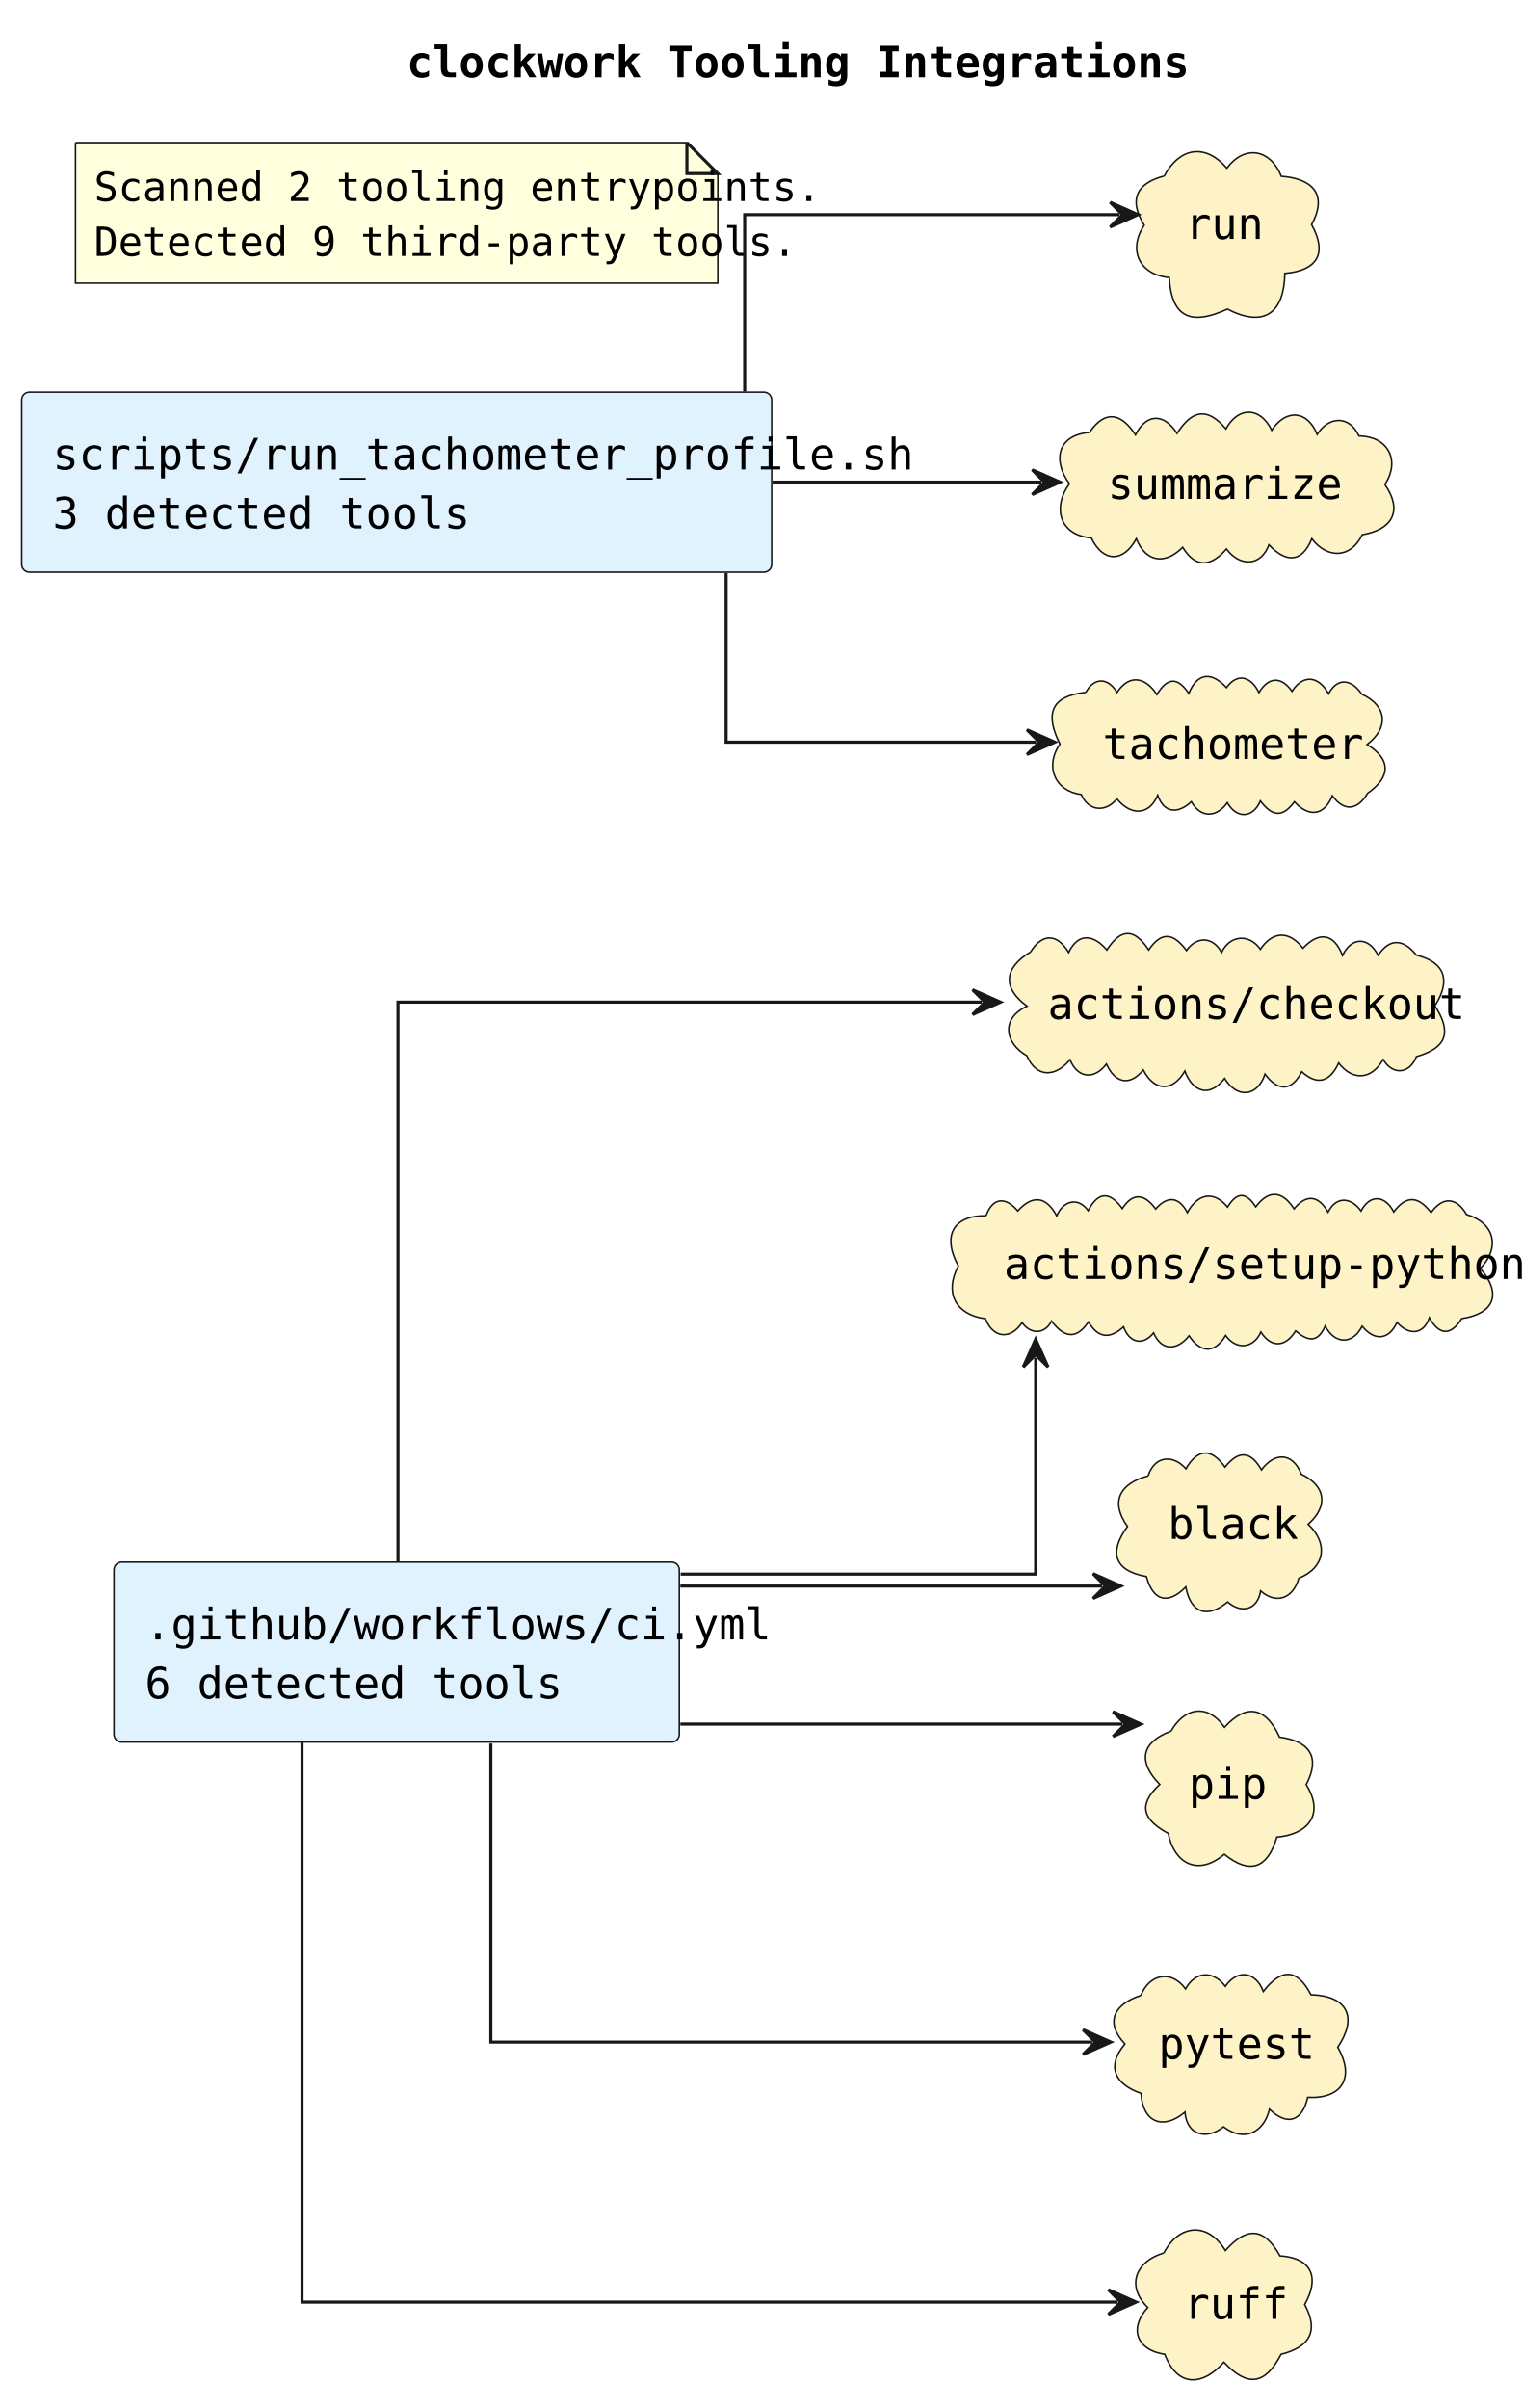
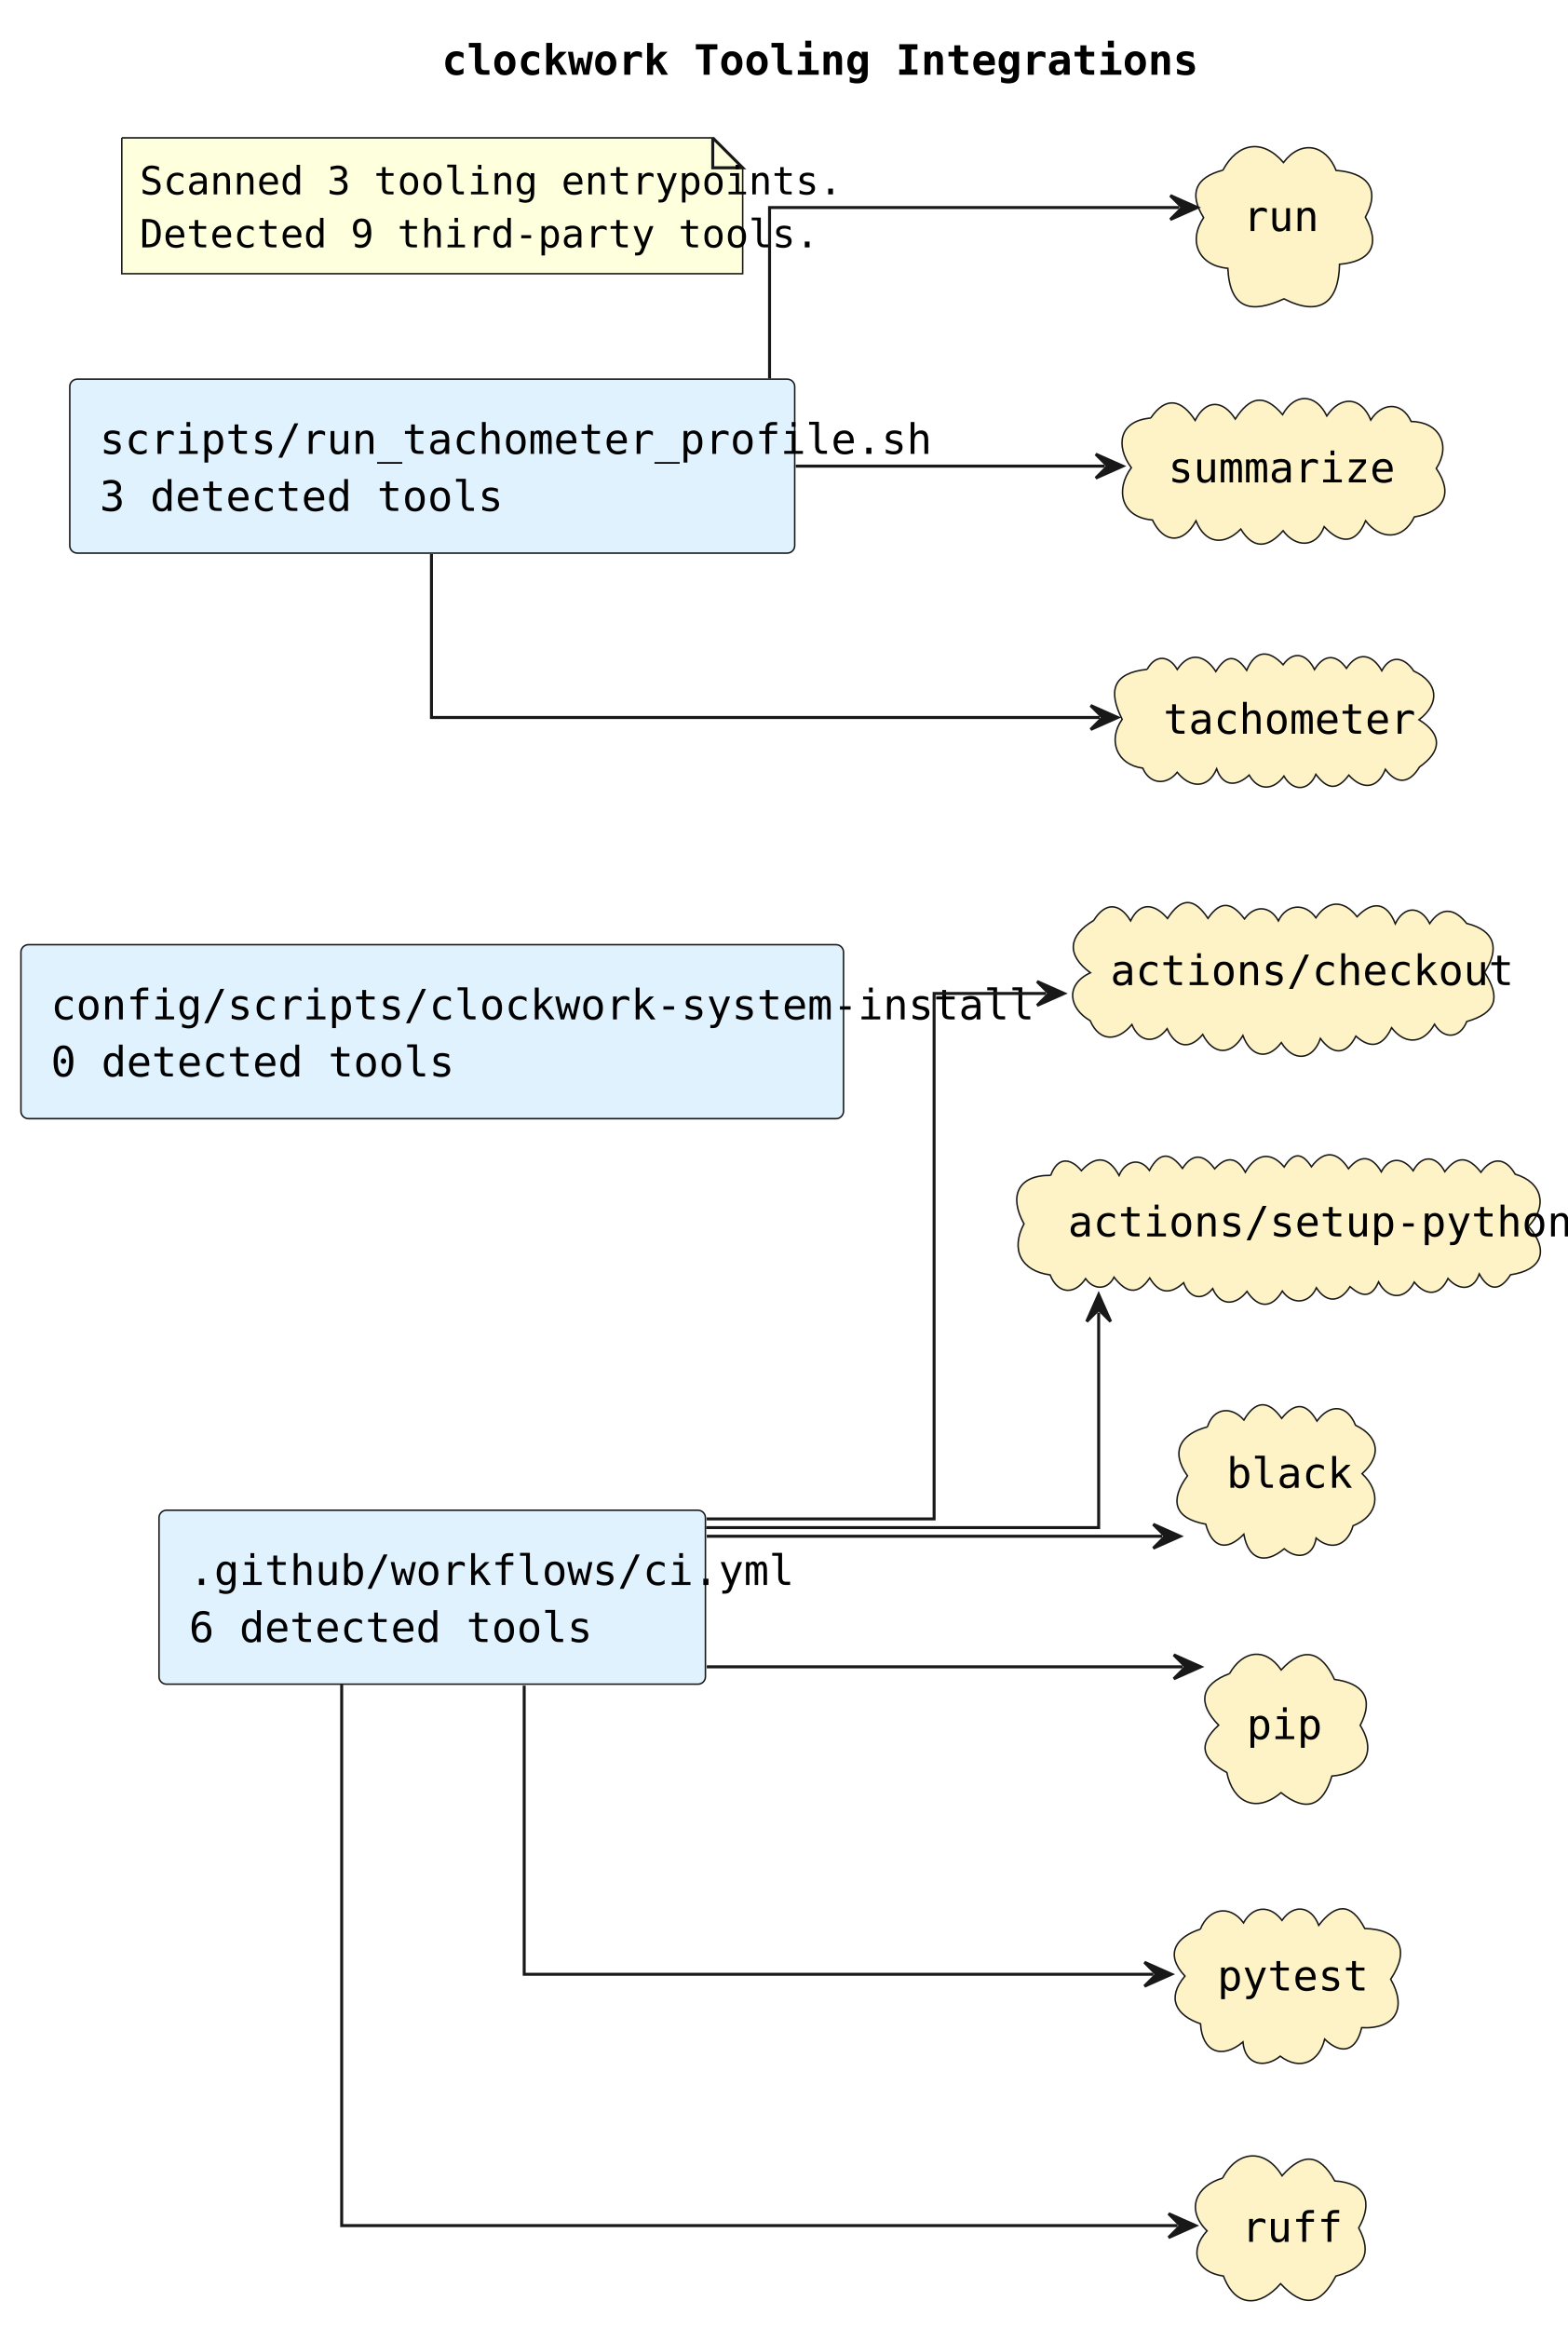
- <svg xmlns="http://www.w3.org/2000/svg" contentStyleType="text/css" data-diagram-type="DESCRIPTION" height="778px" preserveAspectRatio="none" style="width:492px;height:778px;background:#FFFFFF;" version="1.1" viewBox="0 0 492 778" width="492px" zoomAndPan="magnify">
+ <svg xmlns="http://www.w3.org/2000/svg" contentStyleType="text/css" data-diagram-type="DESCRIPTION" height="778px" preserveAspectRatio="none" style="width:524px;height:778px;background:#FFFFFF;" version="1.1" viewBox="0 0 524 778" width="524px" zoomAndPan="magnify">
  <defs />
  <g>
    <g class="title" data-source-line="1">
-       <text fill="#000000" font-family="Monospace" font-size="14" font-weight="bold" lengthAdjust="spacing" textLength="215.557" x="131.346" y="24.966">clockwork Tooling Integrations</text>
+       <text fill="#000000" font-family="Monospace" font-size="14" font-weight="bold" lengthAdjust="spacing" textLength="215.557" x="147.666" y="24.966">clockwork Tooling Integrations</text>
    </g>
    <g class="entity" data-qualified-name="source_github_workflows_ci_yml" data-source-line="7" id="ent0002">
-       <rect fill="#E0F2FE" height="58.136" rx="2.5" ry="2.5" style="stroke:#181818;stroke-width:0.5;" width="182.623" x="36.83" y="504.708" />
-       <text fill="#000000" font-family="Monospace" font-size="14" lengthAdjust="spacing" textLength="162.623" x="46.83" y="529.674">.github/workflows/ci.yml</text>
-       <text fill="#000000" font-family="Monospace" font-size="14" lengthAdjust="spacing" textLength="105.336" x="46.83" y="548.742">6 detected tools</text>
+       <rect fill="#E0F2FE" height="58.136" rx="2.5" ry="2.5" style="stroke:#181818;stroke-width:0.5;" width="182.623" x="53.15" y="504.708" />
+       <text fill="#000000" font-family="Monospace" font-size="14" lengthAdjust="spacing" textLength="162.623" x="63.15" y="529.674">.github/workflows/ci.yml</text>
+       <text fill="#000000" font-family="Monospace" font-size="14" lengthAdjust="spacing" textLength="105.336" x="63.15" y="548.742">6 detected tools</text>
    </g>
-     <g class="entity" data-qualified-name="source_scripts_run_tachometer_profile_sh" data-source-line="8" id="ent0003">
-       <rect fill="#E0F2FE" height="58.136" rx="2.5" ry="2.5" style="stroke:#181818;stroke-width:0.5;" width="242.291" x="7" y="126.708" />
-       <text fill="#000000" font-family="Monospace" font-size="14" lengthAdjust="spacing" textLength="222.291" x="17" y="151.674">scripts/run_tachometer_profile.sh</text>
-       <text fill="#000000" font-family="Monospace" font-size="14" lengthAdjust="spacing" textLength="105.336" x="17" y="170.742">3 detected tools</text>
+     <g class="entity" data-qualified-name="source_config_scripts_clockwork_system_install" data-source-line="8" id="ent0003">
+       <rect fill="#E0F2FE" height="58.136" rx="2.5" ry="2.5" style="stroke:#181818;stroke-width:0.5;" width="274.925" x="7" y="315.708" />
+       <text fill="#000000" font-family="Monospace" font-size="14" lengthAdjust="spacing" textLength="254.925" x="17" y="340.674">config/scripts/clockwork-system-install</text>
+       <text fill="#000000" font-family="Monospace" font-size="14" lengthAdjust="spacing" textLength="105.336" x="17" y="359.742">0 detected tools</text>
    </g>
-     <g class="entity" data-qualified-name="tool_actions_checkout" data-source-line="9" id="ent0004">
-       <path d="M332.902,307.604 C336.754,301.445 341.497,301.585 345.226,307.726 C348.532,300.963 353.533,302.212 357.572,306.939 C362.192,299.791 366.453,299.916 371.094,306.919 C375.369,300.636 379.201,301.624 383.297,307.104 C386.629,302.419 391.842,302.572 394.623,307.738 C397.321,302.08 403.587,301.589 407.164,306.716 C411.244,300.679 416.542,300.738 420.915,306.37 C426.09,300.935 430.851,301.435 433.702,308.709 C436.673,302.584 442.153,302.669 445.192,308.644 C449.16,302.811 453.544,303.568 457.554,308.597 C467.236,311.007 468.546,317.167 463.548,324.955 C468.993,333.412 467.528,338.515 457.585,341.389 C455.337,347.06 449.977,347.531 446.801,342.307 C443.214,348.817 437.052,349.407 432.461,343.464 C429.728,349.366 425.757,350.981 420.527,346.271 C417.246,352.775 412.75,352.599 408.67,347.057 C406.142,354.497 399.624,354.963 395.616,348.441 C390.713,354.839 385.254,352.763 382.767,346.07 C378.831,352.848 372.909,352.692 369.338,345.713 C364.803,351.231 360.115,349.753 357.442,343.786 C353.564,348.903 348.205,348.525 345.661,342.39 C341.2,347.853 334.979,348.589 331.717,341.099 C324.619,337.047 323.218,329.064 331.799,325.093 C323.556,319.065 324.503,312.582 332.902,307.604" fill="#FEF3C7" style="stroke:#181818;stroke-width:0.5;" />
-       <text fill="#000000" font-family="Monospace" font-size="14" lengthAdjust="spacing" textLength="111.916" x="338.47" y="329.204">actions/checkout</text>
+     <g class="entity" data-qualified-name="source_scripts_run_tachometer_profile_sh" data-source-line="9" id="ent0004">
+       <rect fill="#E0F2FE" height="58.136" rx="2.5" ry="2.5" style="stroke:#181818;stroke-width:0.5;" width="242.291" x="23.32" y="126.708" />
+       <text fill="#000000" font-family="Monospace" font-size="14" lengthAdjust="spacing" textLength="222.291" x="33.32" y="151.674">scripts/run_tachometer_profile.sh</text>
+       <text fill="#000000" font-family="Monospace" font-size="14" lengthAdjust="spacing" textLength="105.336" x="33.32" y="170.742">3 detected tools</text>
    </g>
-     <g class="entity" data-qualified-name="tool_actions_setup_python" data-source-line="10" id="ent0005">
-       <path d="M318.539,392.789 C320.752,386.734 324.965,386.672 328.784,391.24 C333.648,385.91 337.987,386.559 341.38,392.836 C343.276,388.246 348.074,386.392 351.53,391.14 C354.889,384.847 358.497,384.954 362.565,390.478 C366.145,384.991 369.883,385.889 373.333,390.615 C377.171,386.274 380.81,386.602 383.586,391.762 C386.761,385.957 391.818,384.305 396.56,389.994 C399.606,385.023 402.544,385.081 405.665,389.924 C409.998,384.181 414.326,384.822 418.055,390.575 C422.098,385.637 425.967,386.301 429.029,391.624 C431.797,386.251 436.56,386.928 439.67,391.25 C442.72,385.606 447.522,386.321 450.252,391.561 C454.477,385.919 458.277,386.602 462.314,391.771 C466.105,386.501 470.557,386.814 473.758,392.394 C482.903,395.096 484.734,403.119 478.214,409.825 C485.249,417.921 482.802,424.459 472.211,426.023 C468.729,431.613 464.951,431.541 461.767,425.75 C459.722,431.625 454.783,431.249 451.316,427.255 C448.569,433.118 443.941,433.269 440.044,428.472 C436.923,434.588 431.173,434.323 428.104,428.42 C425.68,433.986 422.452,433.365 418.553,429.997 C415.399,435.13 410.839,435.766 407.327,430.379 C404.952,435.761 399.292,436.235 395.943,431.472 C392.362,437.496 387.818,437.169 384.131,431.58 C380.556,436.159 375.363,436.848 372.667,430.646 C369.017,435.13 364.712,433.619 362.965,428.686 C358.513,432.716 354.782,432.38 351.628,427.105 C347.492,433.214 343.578,431.91 339.698,426.831 C337.471,431.257 332.842,431.123 330.189,427.323 C326.415,432.999 320.835,432.385 318.336,426.063 C308.599,424.777 305.029,417.61 309.601,408.999 C304.639,400.083 307.167,392.698 318.539,392.789" fill="#FEF3C7" style="stroke:#181818;stroke-width:0.5;" />
-       <text fill="#000000" font-family="Monospace" font-size="14" lengthAdjust="spacing" textLength="140.28" x="324.29" y="413.204">actions/setup-python</text>
+     <g class="entity" data-qualified-name="tool_actions_checkout" data-source-line="10" id="ent0005">
+       <path d="M365.542,307.604 C369.394,301.445 374.137,301.585 377.866,307.726 C381.172,300.963 386.173,302.212 390.212,306.939 C394.832,299.791 399.093,299.916 403.734,306.919 C408.009,300.636 411.841,301.624 415.937,307.104 C419.269,302.419 424.482,302.572 427.263,307.738 C429.961,302.08 436.227,301.589 439.805,306.716 C443.884,300.679 449.182,300.738 453.555,306.37 C458.73,300.935 463.491,301.435 466.342,308.709 C469.313,302.584 474.793,302.669 477.832,308.644 C481.8,302.811 486.184,303.568 490.194,308.597 C499.876,311.007 501.186,317.167 496.188,324.955 C501.633,333.412 500.168,338.515 490.225,341.389 C487.977,347.06 482.617,347.531 479.441,342.307 C475.854,348.817 469.692,349.407 465.101,343.464 C462.368,349.366 458.397,350.981 453.167,346.271 C449.886,352.775 445.39,352.599 441.31,347.057 C438.782,354.497 432.264,354.963 428.256,348.441 C423.353,354.839 417.894,352.763 415.406,346.07 C411.471,352.848 405.549,352.692 401.978,345.713 C397.443,351.231 392.755,349.753 390.082,343.786 C386.204,348.903 380.845,348.525 378.301,342.39 C373.841,347.853 367.619,348.589 364.357,341.099 C357.259,337.047 355.858,329.064 364.439,325.093 C356.196,319.065 357.144,312.582 365.542,307.604" fill="#FEF3C7" style="stroke:#181818;stroke-width:0.5;" />
+       <text fill="#000000" font-family="Monospace" font-size="14" lengthAdjust="spacing" textLength="111.916" x="371.11" y="329.204">actions/checkout</text>
    </g>
-     <g class="entity" data-qualified-name="tool_black" data-source-line="11" id="ent0006">
-       <path d="M370.911,476.853 C372.933,470.359 378.978,469.839 383.107,474.561 C386.978,467.936 391.305,467.791 395.732,474.014 C400.142,468.519 403.992,468.736 407.516,474.909 C411.761,469.15 417.554,469.194 420.409,476.302 C428.402,480.163 429.123,486.665 422.6,492.491 C429.112,498.608 428.231,506.419 419.582,509.909 C417.855,516.146 412.596,518.65 407.245,514.025 C406.249,520.283 400.937,521.389 396.584,517.581 C390.039,523.067 384.623,521.19 383.071,512.74 C377.276,518.641 372.473,517.253 370.344,509.358 C359.724,507.483 358.238,501.366 364.235,493.206 C358.318,484.88 362.111,479.171 370.911,476.853" fill="#FEF3C7" style="stroke:#181818;stroke-width:0.5;" />
-       <text fill="#000000" font-family="Monospace" font-size="14" lengthAdjust="spacing" textLength="34.272" x="377.29" y="497.204">black</text>
+     <g class="entity" data-qualified-name="tool_actions_setup_python" data-source-line="11" id="ent0006">
+       <path d="M351.179,392.789 C353.392,386.734 357.605,386.672 361.424,391.24 C366.288,385.91 370.627,386.559 374.02,392.836 C375.916,388.246 380.714,386.392 384.17,391.14 C387.529,384.847 391.137,384.954 395.205,390.478 C398.785,384.991 402.523,385.889 405.973,390.615 C409.811,386.274 413.45,386.602 416.226,391.762 C419.401,385.957 424.458,384.305 429.2,389.994 C432.246,385.023 435.184,385.081 438.305,389.924 C442.638,384.181 446.966,384.822 450.695,390.575 C454.738,385.637 458.607,386.301 461.669,391.624 C464.437,386.251 469.2,386.928 472.31,391.25 C475.36,385.606 480.162,386.321 482.892,391.561 C487.117,385.919 490.917,386.602 494.954,391.771 C498.745,386.501 503.197,386.814 506.398,392.394 C515.543,395.096 517.374,403.119 510.854,409.825 C517.889,417.921 515.442,424.459 504.851,426.023 C501.369,431.613 497.591,431.541 494.407,425.75 C492.362,431.625 487.423,431.249 483.956,427.255 C481.209,433.118 476.581,433.269 472.684,428.472 C469.563,434.588 463.813,434.323 460.744,428.42 C458.32,433.986 455.092,433.365 451.193,429.997 C448.039,435.13 443.478,435.766 439.967,430.379 C437.592,435.761 431.932,436.235 428.583,431.472 C425.002,437.496 420.458,437.169 416.771,431.58 C413.196,436.159 408.003,436.848 405.307,430.646 C401.657,435.13 397.352,433.619 395.605,428.686 C391.153,432.716 387.422,432.38 384.268,427.105 C380.132,433.214 376.218,431.91 372.338,426.831 C370.111,431.257 365.482,431.123 362.829,427.323 C359.055,432.999 353.475,432.385 350.976,426.063 C341.239,424.777 337.669,417.61 342.241,408.999 C337.279,400.083 339.807,392.698 351.179,392.789" fill="#FEF3C7" style="stroke:#181818;stroke-width:0.5;" />
+       <text fill="#000000" font-family="Monospace" font-size="14" lengthAdjust="spacing" textLength="140.28" x="356.93" y="413.204">actions/setup-python</text>
    </g>
-     <g class="entity" data-qualified-name="tool_pip" data-source-line="12" id="ent0007">
-       <path d="M378.301,559.307 C382.646,551.679 390.111,550.216 395.565,558.069 C402.973,549.955 409.082,551.902 413.37,561.249 C422.742,562.501 426.802,567.394 421.967,576.601 C428.058,586.328 422.384,592.752 412.496,593.55 C409.586,603.525 403.895,605.893 395.513,599.087 C387.197,606.2 379.383,602.297 377.395,592.362 C369.582,588.083 367.15,583.461 374.659,576.534 C367.591,569.316 368.476,562.953 378.301,559.307" fill="#FEF3C7" style="stroke:#181818;stroke-width:0.5;" />
-       <text fill="#000000" font-family="Monospace" font-size="14" lengthAdjust="spacing" textLength="20.832" x="384.01" y="581.204">pip</text>
+     <g class="entity" data-qualified-name="tool_black" data-source-line="12" id="ent0007">
+       <path d="M403.551,476.853 C405.573,470.359 411.618,469.839 415.747,474.561 C419.618,467.936 423.945,467.791 428.372,474.014 C432.782,468.519 436.632,468.736 440.156,474.909 C444.401,469.15 450.194,469.194 453.049,476.302 C461.042,480.163 461.763,486.665 455.24,492.491 C461.752,498.608 460.871,506.419 452.222,509.909 C450.495,516.146 445.236,518.65 439.885,514.025 C438.889,520.283 433.577,521.389 429.224,517.581 C422.679,523.067 417.264,521.19 415.711,512.74 C409.916,518.641 405.113,517.253 402.984,509.358 C392.363,507.483 390.878,501.366 396.875,493.206 C390.958,484.88 394.751,479.171 403.551,476.853" fill="#FEF3C7" style="stroke:#181818;stroke-width:0.5;" />
+       <text fill="#000000" font-family="Monospace" font-size="14" lengthAdjust="spacing" textLength="34.272" x="409.93" y="497.204">black</text>
    </g>
-     <g class="entity" data-qualified-name="tool_pytest" data-source-line="13" id="ent0008">
-       <path d="M368.549,644.723 C371.264,637.845 378.322,636.241 382.987,642.596 C386.216,636.806 391.904,636.565 395.842,641.767 C399.869,635.997 405.73,637.077 408.119,643.426 C413.807,636.082 418.926,635.697 423.504,644.484 C435.288,644.815 438.722,651.734 432.161,661.434 C437.685,671.005 433.835,678.185 422.459,677.636 C420.753,685.277 415.929,687.086 410.108,681.468 C408.281,689.068 401.925,692.192 395.257,687.162 C390.072,691.384 383.432,690.144 382.795,682.419 C375.697,688.378 369.133,685.722 368.611,676.34 C360.503,673.546 357.068,667.894 363.407,660.388 C356.408,652.929 360.581,647.269 368.549,644.723" fill="#FEF3C7" style="stroke:#181818;stroke-width:0.5;" />
-       <text fill="#000000" font-family="Monospace" font-size="14" lengthAdjust="spacing" textLength="40.46" x="374.2" y="665.204">pytest</text>
+     <g class="entity" data-qualified-name="tool_pip" data-source-line="13" id="ent0008">
+       <path d="M410.941,559.307 C415.286,551.679 422.751,550.216 428.205,558.069 C435.613,549.955 441.722,551.902 446.01,561.249 C455.382,562.501 459.442,567.394 454.607,576.601 C460.698,586.328 455.024,592.752 445.136,593.55 C442.226,603.525 436.535,605.893 428.153,599.087 C419.837,606.2 412.023,602.297 410.035,592.362 C402.222,588.083 399.79,583.461 407.299,576.534 C400.231,569.316 401.116,562.953 410.941,559.307" fill="#FEF3C7" style="stroke:#181818;stroke-width:0.5;" />
+       <text fill="#000000" font-family="Monospace" font-size="14" lengthAdjust="spacing" textLength="20.832" x="416.65" y="581.204">pip</text>
    </g>
-     <g class="entity" data-qualified-name="tool_ruff" data-source-line="14" id="ent0009">
-       <path d="M375.983,727.925 C380.853,718.526 390.236,717.794 395.856,727.13 C402.665,719.437 408.346,719.471 413.485,728.854 C424.041,729.503 426.292,736.097 421.476,744.564 C426.253,753.394 422.85,758.359 413.844,760.647 C408.701,770.602 403.011,771.306 395.373,763.199 C388.724,770.788 380.438,771.587 376.272,760.64 C367.268,759.332 364.546,752.374 370.789,745.532 C363.469,738.301 367.235,730.416 375.983,727.925" fill="#FEF3C7" style="stroke:#181818;stroke-width:0.5;" />
-       <text fill="#000000" font-family="Monospace" font-size="14" lengthAdjust="spacing" textLength="24.066" x="382.4" y="749.204">ruff</text>
+     <g class="entity" data-qualified-name="tool_pytest" data-source-line="14" id="ent0009">
+       <path d="M401.179,644.723 C403.894,637.845 410.952,636.241 415.617,642.596 C418.846,636.806 424.534,636.565 428.472,641.767 C432.499,635.997 438.36,637.077 440.749,643.426 C446.437,636.082 451.556,635.697 456.134,644.484 C467.918,644.815 471.352,651.734 464.791,661.434 C470.315,671.005 466.465,678.185 455.089,677.636 C453.383,685.277 448.559,687.086 442.738,681.468 C440.911,689.068 434.555,692.192 427.887,687.162 C422.702,691.384 416.062,690.144 415.425,682.419 C408.327,688.378 401.763,685.722 401.241,676.34 C393.133,673.546 389.698,667.894 396.037,660.388 C389.038,652.929 393.211,647.269 401.179,644.723" fill="#FEF3C7" style="stroke:#181818;stroke-width:0.5;" />
+       <text fill="#000000" font-family="Monospace" font-size="14" lengthAdjust="spacing" textLength="40.46" x="406.83" y="665.204">pytest</text>
    </g>
-     <g class="entity" data-qualified-name="tool_run" data-source-line="15" id="ent0010">
-       <path d="M376.1,56.871 C380.972,47.729 389.275,46.13 396.335,54.314 C402.199,46.55 410.524,48.288 413.923,56.953 C423.512,57.661 429.202,62.414 423.714,72.574 C428.949,82.02 425.447,87.44 415.073,88.323 C414.835,101.047 408.503,106.042 396.51,99.871 C385.603,104.904 378.441,103.418 377.74,89.67 C368.079,88.836 364.291,80.744 369.644,72.733 C364.589,64.606 367.005,59.238 376.1,56.871" fill="#FEF3C7" style="stroke:#181818;stroke-width:0.5;" />
-       <text fill="#000000" font-family="Monospace" font-size="14" lengthAdjust="spacing" textLength="23.086" x="382.89" y="77.204">run</text>
+     <g class="entity" data-qualified-name="tool_ruff" data-source-line="15" id="ent0010">
+       <path d="M408.613,727.925 C413.483,718.526 422.866,717.794 428.486,727.13 C435.295,719.437 440.976,719.471 446.115,728.854 C456.671,729.503 458.922,736.097 454.106,744.564 C458.883,753.394 455.48,758.359 446.474,760.647 C441.331,770.602 435.641,771.306 428.003,763.199 C421.353,770.788 413.068,771.587 408.902,760.64 C399.898,759.332 397.176,752.374 403.419,745.532 C396.099,738.301 399.865,730.416 408.613,727.925" fill="#FEF3C7" style="stroke:#181818;stroke-width:0.5;" />
+       <text fill="#000000" font-family="Monospace" font-size="14" lengthAdjust="spacing" textLength="24.066" x="415.03" y="749.204">ruff</text>
    </g>
-     <g class="entity" data-qualified-name="tool_summarize" data-source-line="16" id="ent0011">
-       <path d="M351.966,139.708 C357.161,132.088 362.398,133.662 366.825,140.496 C370.442,133.345 376.149,133.579 380.23,140.039 C385.064,132.575 389.831,131.305 396.036,138.567 C400.097,131.2 407.197,131.466 410.821,139.001 C415.405,132.141 422.296,132.418 425.512,140.359 C429.149,134.545 435.849,133.982 439.012,140.863 C448.379,140.934 452.489,148.751 447.399,156.551 C453.344,165.164 449.671,171.167 440.076,172.759 C436.294,180.611 428.704,180.518 423.786,174.052 C420.48,182.169 415.198,181.66 409.94,176.017 C407.147,183.397 400.264,182.885 396.205,177.366 C391.376,182.943 386.406,183.922 382.068,176.818 C376.51,182.486 370.189,181.795 367.092,174.066 C362.902,181.786 356.412,181.826 352.538,173.775 C341.978,172.92 340.045,163.618 345.487,156.304 C340.173,149.121 341.239,140.63 351.966,139.708" fill="#FEF3C7" style="stroke:#181818;stroke-width:0.5;" />
-       <text fill="#000000" font-family="Monospace" font-size="14" lengthAdjust="spacing" textLength="73.262" x="357.8" y="161.204">summarize</text>
+     <g class="entity" data-qualified-name="tool_run" data-source-line="16" id="ent0011">
+       <path d="M408.73,56.871 C413.602,47.729 421.905,46.13 428.965,54.314 C434.829,46.55 443.154,48.288 446.553,56.953 C456.142,57.661 461.832,62.414 456.344,72.574 C461.579,82.02 458.077,87.44 447.703,88.323 C447.465,101.047 441.133,106.042 429.14,99.871 C418.233,104.904 411.071,103.418 410.37,89.67 C400.709,88.836 396.921,80.744 402.274,72.733 C397.219,64.606 399.635,59.238 408.73,56.871" fill="#FEF3C7" style="stroke:#181818;stroke-width:0.5;" />
+       <text fill="#000000" font-family="Monospace" font-size="14" lengthAdjust="spacing" textLength="23.086" x="415.52" y="77.204">run</text>
    </g>
-     <g class="entity" data-qualified-name="tool_tachometer" data-source-line="17" id="ent0012">
-       <path d="M350.777,223.691 C353.551,218.617 358.106,218.977 360.837,223.734 C364.918,217.509 370.266,218.935 373.723,224.421 C377.041,218.934 380.296,218.508 384.038,224.024 C386.929,217.119 391.482,217.081 396.216,222.149 C400.031,216.911 404.422,219.011 406.703,223.76 C409.836,218.631 413.865,218.416 417.386,223.347 C421.227,217.506 426.131,218.628 429.198,224.152 C432.266,218.449 436.907,219.748 439.882,224.25 C448.111,228.061 448.792,235.075 441.63,240.537 C449.65,245.501 449.131,251.182 441.798,256.31 C438.616,261.712 434.329,262.453 430.401,257.1 C427.743,263.765 422.682,264.024 418.168,259.05 C414.202,264.434 410.885,263.698 407.167,258.785 C404.759,264.473 399.495,264.615 396.492,259.367 C393.082,264.103 387.985,264.52 384.869,259.033 C380.845,262.812 376.135,263.092 374.003,256.959 C371.003,263.978 364.866,263.217 360.827,258.086 C357.283,262.564 351.657,262.2 349.305,256.709 C340.498,255.56 337.543,247.314 342.419,240.391 C337.702,230.988 339.122,224.899 350.777,223.691" fill="#FEF3C7" style="stroke:#181818;stroke-width:0.5;" />
-       <text fill="#000000" font-family="Monospace" font-size="14" lengthAdjust="spacing" textLength="76.468" x="356.2" y="245.204">tachometer</text>
+     <g class="entity" data-qualified-name="tool_summarize" data-source-line="17" id="ent0012">
+       <path d="M384.596,139.708 C389.791,132.088 395.028,133.662 399.455,140.496 C403.072,133.345 408.779,133.579 412.86,140.039 C417.694,132.575 422.461,131.305 428.666,138.567 C432.727,131.2 439.827,131.466 443.451,139.001 C448.035,132.141 454.926,132.418 458.142,140.359 C461.779,134.545 468.479,133.982 471.642,140.863 C481.009,140.934 485.119,148.751 480.029,156.551 C485.974,165.164 482.301,171.167 472.706,172.759 C468.924,180.611 461.334,180.518 456.416,174.052 C453.11,182.169 447.828,181.66 442.57,176.017 C439.777,183.397 432.894,182.885 428.835,177.366 C424.006,182.943 419.036,183.922 414.698,176.818 C409.14,182.486 402.819,181.795 399.722,174.066 C395.532,181.786 389.042,181.826 385.168,173.775 C374.608,172.92 372.675,163.618 378.117,156.304 C372.803,149.121 373.869,140.63 384.596,139.708" fill="#FEF3C7" style="stroke:#181818;stroke-width:0.5;" />
+       <text fill="#000000" font-family="Monospace" font-size="14" lengthAdjust="spacing" textLength="73.262" x="390.43" y="161.204">summarize</text>
    </g>
-     <g class="entity" data-qualified-name="toolingGraphSummary" data-source-line="28" id="ent0022">
-       <path d="M24.39,46.068 L24.39,91.48 L231.901,91.48 L231.901,56.068 L221.901,46.068 L24.39,46.068" fill="#FEFFDD" style="stroke:#181818;stroke-width:0.5;" />
-       <path d="M221.901,46.068 L221.901,56.068 L231.901,56.068 L221.901,46.068" fill="#FEFFDD" style="stroke:#181818;stroke-width:1;" />
-       <text fill="#000000" font-family="Monospace" font-size="13" lengthAdjust="spacing" textLength="186.511" x="30.39" y="64.965">Scanned 2 tooling entrypoints.</text>
-       <text fill="#000000" font-family="Monospace" font-size="13" lengthAdjust="spacing" textLength="171.782" x="30.39" y="82.671">Detected 9 third-party tools.</text>
+     <g class="entity" data-qualified-name="tool_tachometer" data-source-line="18" id="ent0013">
+       <path d="M383.407,223.691 C386.181,218.617 390.736,218.977 393.467,223.734 C397.548,217.509 402.896,218.935 406.353,224.421 C409.671,218.934 412.926,218.508 416.668,224.024 C419.559,217.119 424.112,217.081 428.846,222.149 C432.661,216.911 437.052,219.011 439.333,223.76 C442.466,218.631 446.495,218.416 450.016,223.347 C453.857,217.506 458.761,218.628 461.828,224.152 C464.896,218.449 469.537,219.748 472.512,224.25 C480.741,228.061 481.422,235.075 474.26,240.537 C482.28,245.501 481.761,251.182 474.428,256.31 C471.246,261.712 466.959,262.453 463.031,257.1 C460.373,263.765 455.312,264.024 450.798,259.05 C446.832,264.434 443.515,263.698 439.797,258.785 C437.389,264.473 432.125,264.615 429.122,259.367 C425.712,264.103 420.615,264.52 417.499,259.033 C413.475,262.812 408.765,263.092 406.633,256.959 C403.633,263.978 397.496,263.217 393.457,258.086 C389.913,262.564 384.287,262.2 381.935,256.709 C373.128,255.56 370.173,247.314 375.049,240.391 C370.332,230.988 371.752,224.899 383.407,223.691" fill="#FEF3C7" style="stroke:#181818;stroke-width:0.5;" />
+       <text fill="#000000" font-family="Monospace" font-size="14" lengthAdjust="spacing" textLength="76.468" x="388.83" y="245.204">tachometer</text>
    </g>
-     <g class="link" data-entity-1="ent0002" data-entity-2="ent0004" data-link-type="dependency" data-source-line="18" id="lnk13">
-       <path d="M128.57,504.578 C128.57,446.868 128.57,323.778 128.57,323.778 C128.57,323.778 238.43,323.778 317.19,323.778" fill="none" id="source_github_workflows_ci_yml-to-tool_actions_checkout" style="stroke:#181818;stroke-width:1;" />
-       <polygon fill="#181818" points="323.19,323.778,314.19,319.778,318.19,323.778,314.19,327.778,323.19,323.778" style="stroke:#181818;stroke-width:1;" />
+     <g class="entity" data-qualified-name="toolingGraphSummary" data-source-line="29" id="ent0023">
+       <path d="M40.71,46.068 L40.71,91.48 L248.221,91.48 L248.221,56.068 L238.221,46.068 L40.71,46.068" fill="#FEFFDD" style="stroke:#181818;stroke-width:0.5;" />
+       <path d="M238.221,46.068 L238.221,56.068 L248.221,56.068 L238.221,46.068" fill="#FEFFDD" style="stroke:#181818;stroke-width:1;" />
+       <text fill="#000000" font-family="Monospace" font-size="13" lengthAdjust="spacing" textLength="186.511" x="46.71" y="64.965">Scanned 3 tooling entrypoints.</text>
+       <text fill="#000000" font-family="Monospace" font-size="13" lengthAdjust="spacing" textLength="171.782" x="46.71" y="82.671">Detected 9 third-party tools.</text>
    </g>
    <g class="link" data-entity-1="ent0002" data-entity-2="ent0005" data-link-type="dependency" data-source-line="19" id="lnk14">
-       <path d="M219.89,508.578 C275.02,508.578 334.57,508.578 334.57,508.578 C334.57,508.578 334.57,468.538 334.57,438.688" fill="none" id="source_github_workflows_ci_yml-to-tool_actions_setup_python" style="stroke:#181818;stroke-width:1;" />
-       <polygon fill="#181818" points="334.57,432.688,330.57,441.688,334.57,437.688,338.57,441.688,334.57,432.688" style="stroke:#181818;stroke-width:1;" />
+       <path d="M236.19,507.608 C275.35,507.608 312.2,507.608 312.2,507.608 C312.2,507.608 312.2,332.008 312.2,332.008 C312.2,332.008 326.27,332.008 349.63,332.008" fill="none" id="source_github_workflows_ci_yml-to-tool_actions_checkout" style="stroke:#181818;stroke-width:1;" />
+       <polygon fill="#181818" points="355.63,332.008,346.63,328.008,350.63,332.008,346.63,336.008,355.63,332.008" style="stroke:#181818;stroke-width:1;" />
    </g>
    <g class="link" data-entity-1="ent0002" data-entity-2="ent0006" data-link-type="dependency" data-source-line="20" id="lnk15">
-       <path d="M219.79,512.438 C269.13,512.438 320.93,512.438 356.1,512.438" fill="none" id="source_github_workflows_ci_yml-to-tool_black" style="stroke:#181818;stroke-width:1;" />
-       <polygon fill="#181818" points="362.1,512.438,353.1,508.438,357.1,512.438,353.1,516.438,362.1,512.438" style="stroke:#181818;stroke-width:1;" />
+       <path d="M236.02,510.508 C297.46,510.508 367.2,510.508 367.2,510.508 C367.2,510.508 367.2,469.048 367.2,438.638" fill="none" id="source_github_workflows_ci_yml-to-tool_actions_setup_python" style="stroke:#181818;stroke-width:1;" />
+       <polygon fill="#181818" points="367.2,432.638,363.2,441.638,367.2,437.638,371.2,441.638,367.2,432.638" style="stroke:#181818;stroke-width:1;" />
    </g>
    <g class="link" data-entity-1="ent0002" data-entity-2="ent0007" data-link-type="dependency" data-source-line="21" id="lnk16">
-       <path d="M219.79,557.038 C272.29,557.038 328.36,557.038 362.56,557.038" fill="none" id="source_github_workflows_ci_yml-to-tool_pip" style="stroke:#181818;stroke-width:1;" />
-       <polygon fill="#181818" points="368.56,557.038,359.56,553.038,363.56,557.038,359.56,561.038,368.56,557.038" style="stroke:#181818;stroke-width:1;" />
+       <path d="M236.22,513.408 C290.53,513.408 350.03,513.408 388.45,513.408" fill="none" id="source_github_workflows_ci_yml-to-tool_black" style="stroke:#181818;stroke-width:1;" />
+       <polygon fill="#181818" points="394.45,513.408,385.45,509.408,389.45,513.408,385.45,517.408,394.45,513.408" style="stroke:#181818;stroke-width:1;" />
    </g>
    <g class="link" data-entity-1="ent0002" data-entity-2="ent0008" data-link-type="dependency" data-source-line="22" id="lnk17">
-       <path d="M158.57,563.318 C158.57,600.558 158.57,659.778 158.57,659.778 C158.57,659.778 286.98,659.778 352.86,659.778" fill="none" id="source_github_workflows_ci_yml-to-tool_pytest" style="stroke:#181818;stroke-width:1;" />
-       <polygon fill="#181818" points="358.86,659.778,349.86,655.778,353.86,659.778,349.86,663.778,358.86,659.778" style="stroke:#181818;stroke-width:1;" />
+       <path d="M236.22,557.038 C293.91,557.038 358.23,557.038 395.31,557.038" fill="none" id="source_github_workflows_ci_yml-to-tool_pip" style="stroke:#181818;stroke-width:1;" />
+       <polygon fill="#181818" points="401.31,557.038,392.31,553.038,396.31,557.038,392.31,561.038,401.31,557.038" style="stroke:#181818;stroke-width:1;" />
    </g>
    <g class="link" data-entity-1="ent0002" data-entity-2="ent0009" data-link-type="dependency" data-source-line="23" id="lnk18">
-       <path d="M97.57,562.978 C97.57,620.678 97.57,743.778 97.57,743.778 C97.57,743.778 287.54,743.778 361.04,743.778" fill="none" id="source_github_workflows_ci_yml-to-tool_ruff" style="stroke:#181818;stroke-width:1;" />
-       <polygon fill="#181818" points="367.04,743.778,358.04,739.778,362.04,743.778,358.04,747.778,367.04,743.778" style="stroke:#181818;stroke-width:1;" />
+       <path d="M175.2,563.318 C175.2,600.558 175.2,659.778 175.2,659.778 C175.2,659.778 316.09,659.778 385.51,659.778" fill="none" id="source_github_workflows_ci_yml-to-tool_pytest" style="stroke:#181818;stroke-width:1;" />
+       <polygon fill="#181818" points="391.51,659.778,382.51,655.778,386.51,659.778,382.51,663.778,391.51,659.778" style="stroke:#181818;stroke-width:1;" />
    </g>
-     <g class="link" data-entity-1="ent0003" data-entity-2="ent0010" data-link-type="dependency" data-source-line="24" id="lnk19">
-       <path d="M240.57,126.518 C240.57,101.448 240.57,69.358 240.57,69.358 C240.57,69.358 317.55,69.358 361.63,69.358" fill="none" id="source_scripts_run_tachometer_profile_sh-to-tool_run" style="stroke:#181818;stroke-width:1;" />
-       <polygon fill="#181818" points="367.63,69.358,358.63,65.358,362.63,69.358,358.63,73.358,367.63,69.358" style="stroke:#181818;stroke-width:1;" />
+     <g class="link" data-entity-1="ent0002" data-entity-2="ent0010" data-link-type="dependency" data-source-line="24" id="lnk19">
+       <path d="M114.2,562.978 C114.2,620.678 114.2,743.778 114.2,743.778 C114.2,743.778 317.23,743.778 393.57,743.778" fill="none" id="source_github_workflows_ci_yml-to-tool_ruff" style="stroke:#181818;stroke-width:1;" />
+       <polygon fill="#181818" points="399.57,743.778,390.57,739.778,394.57,743.778,390.57,747.778,399.57,743.778" style="stroke:#181818;stroke-width:1;" />
    </g>
-     <g class="link" data-entity-1="ent0003" data-entity-2="ent0011" data-link-type="dependency" data-source-line="25" id="lnk20">
-       <path d="M249.6,155.778 C282.25,155.778 309.84,155.778 336.44,155.778" fill="none" id="source_scripts_run_tachometer_profile_sh-to-tool_summarize" style="stroke:#181818;stroke-width:1;" />
-       <polygon fill="#181818" points="342.44,155.778,333.44,151.778,337.44,155.778,333.44,159.778,342.44,155.778" style="stroke:#181818;stroke-width:1;" />
+     <g class="link" data-entity-1="ent0004" data-entity-2="ent0011" data-link-type="dependency" data-source-line="25" id="lnk20">
+       <path d="M257.2,126.518 C257.2,101.448 257.2,69.358 257.2,69.358 C257.2,69.358 346.25,69.358 394.15,69.358" fill="none" id="source_scripts_run_tachometer_profile_sh-to-tool_run" style="stroke:#181818;stroke-width:1;" />
+       <polygon fill="#181818" points="400.15,69.358,391.15,65.358,395.15,69.358,391.15,73.358,400.15,69.358" style="stroke:#181818;stroke-width:1;" />
    </g>
-     <g class="link" data-entity-1="ent0003" data-entity-2="ent0012" data-link-type="dependency" data-source-line="26" id="lnk21">
-       <path d="M234.57,185.158 C234.57,209.378 234.57,239.778 234.57,239.778 C234.57,239.778 288.31,239.778 334.76,239.778" fill="none" id="source_scripts_run_tachometer_profile_sh-to-tool_tachometer" style="stroke:#181818;stroke-width:1;" />
-       <polygon fill="#181818" points="340.76,239.778,331.76,235.778,335.76,239.778,331.76,243.778,340.76,239.778" style="stroke:#181818;stroke-width:1;" />
+     <g class="link" data-entity-1="ent0004" data-entity-2="ent0012" data-link-type="dependency" data-source-line="26" id="lnk21">
+       <path d="M265.95,155.778 C304.25,155.778 338.53,155.778 369.23,155.778" fill="none" id="source_scripts_run_tachometer_profile_sh-to-tool_summarize" style="stroke:#181818;stroke-width:1;" />
+       <polygon fill="#181818" points="375.23,155.778,366.23,151.778,370.23,155.778,366.23,159.778,375.23,155.778" style="stroke:#181818;stroke-width:1;" />
+     </g>
+     <g class="link" data-entity-1="ent0004" data-entity-2="ent0013" data-link-type="dependency" data-source-line="27" id="lnk22">
+       <path d="M144.2,185.158 C144.2,209.378 144.2,239.778 144.2,239.778 C144.2,239.778 285.52,239.778 367.53,239.778" fill="none" id="source_scripts_run_tachometer_profile_sh-to-tool_tachometer" style="stroke:#181818;stroke-width:1;" />
+       <polygon fill="#181818" points="373.53,239.778,364.53,235.778,368.53,239.778,364.53,243.778,373.53,239.778" style="stroke:#181818;stroke-width:1;" />
    </g>
  </g>
</svg>
